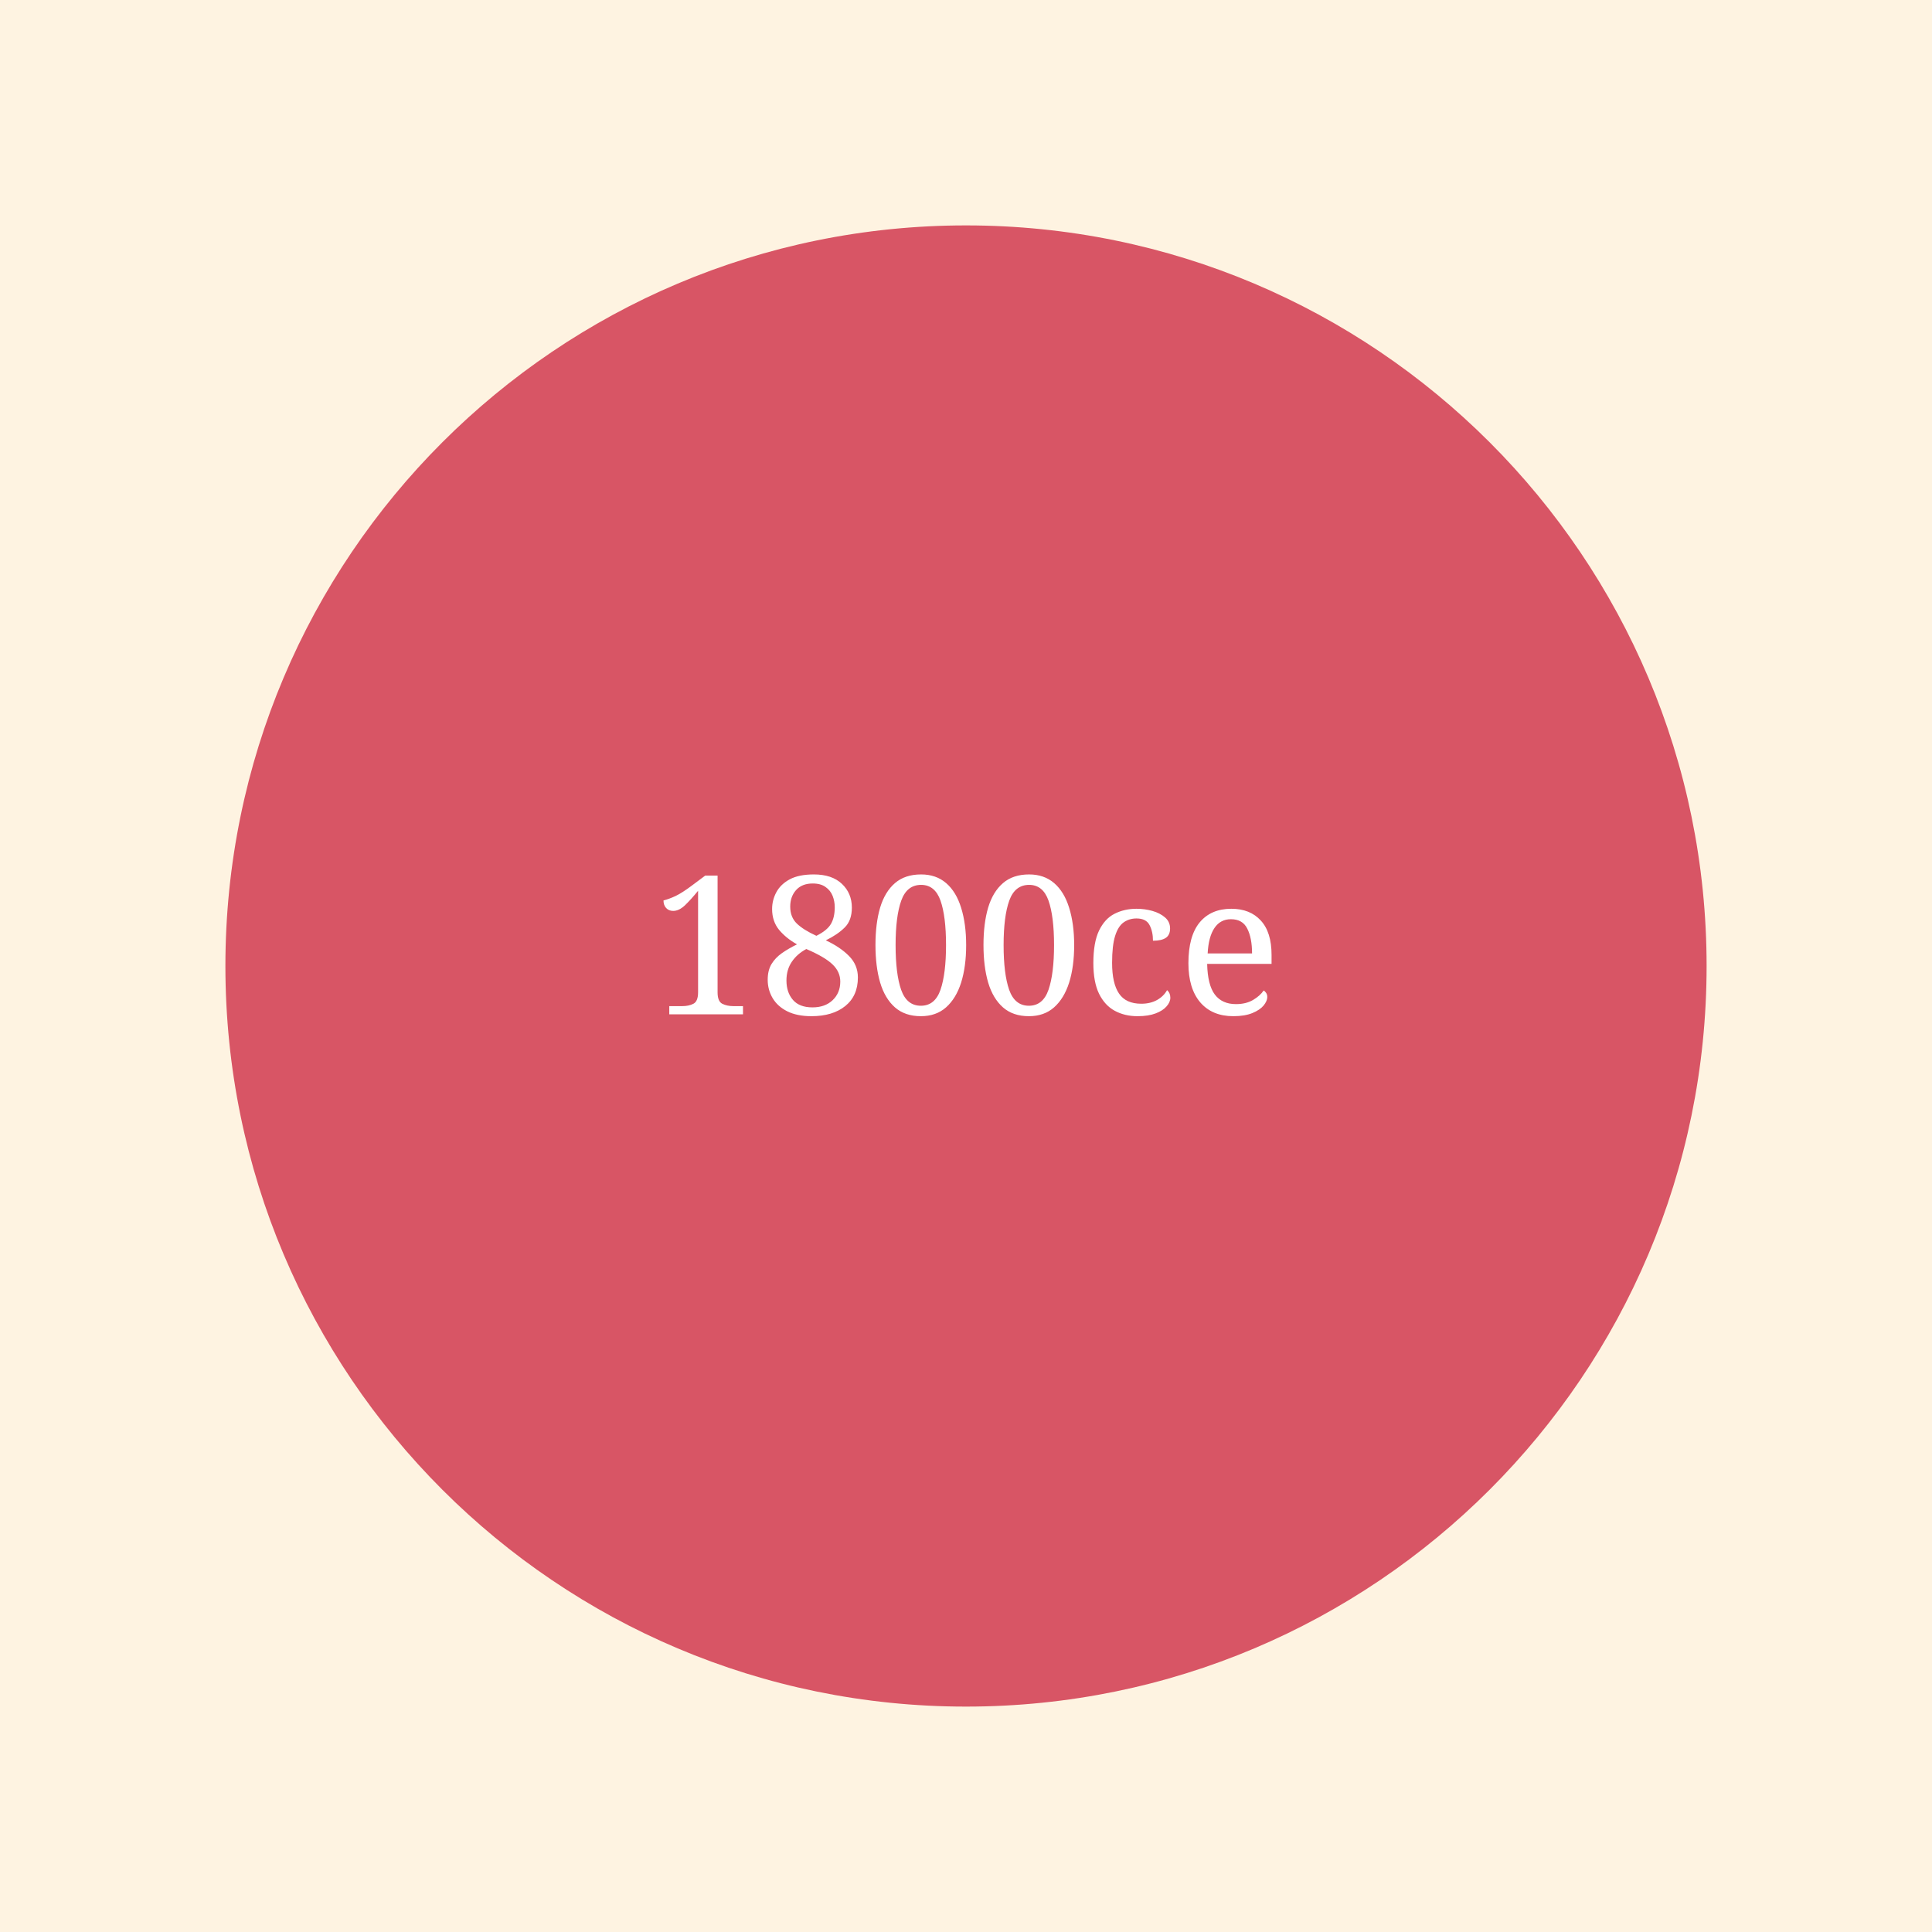
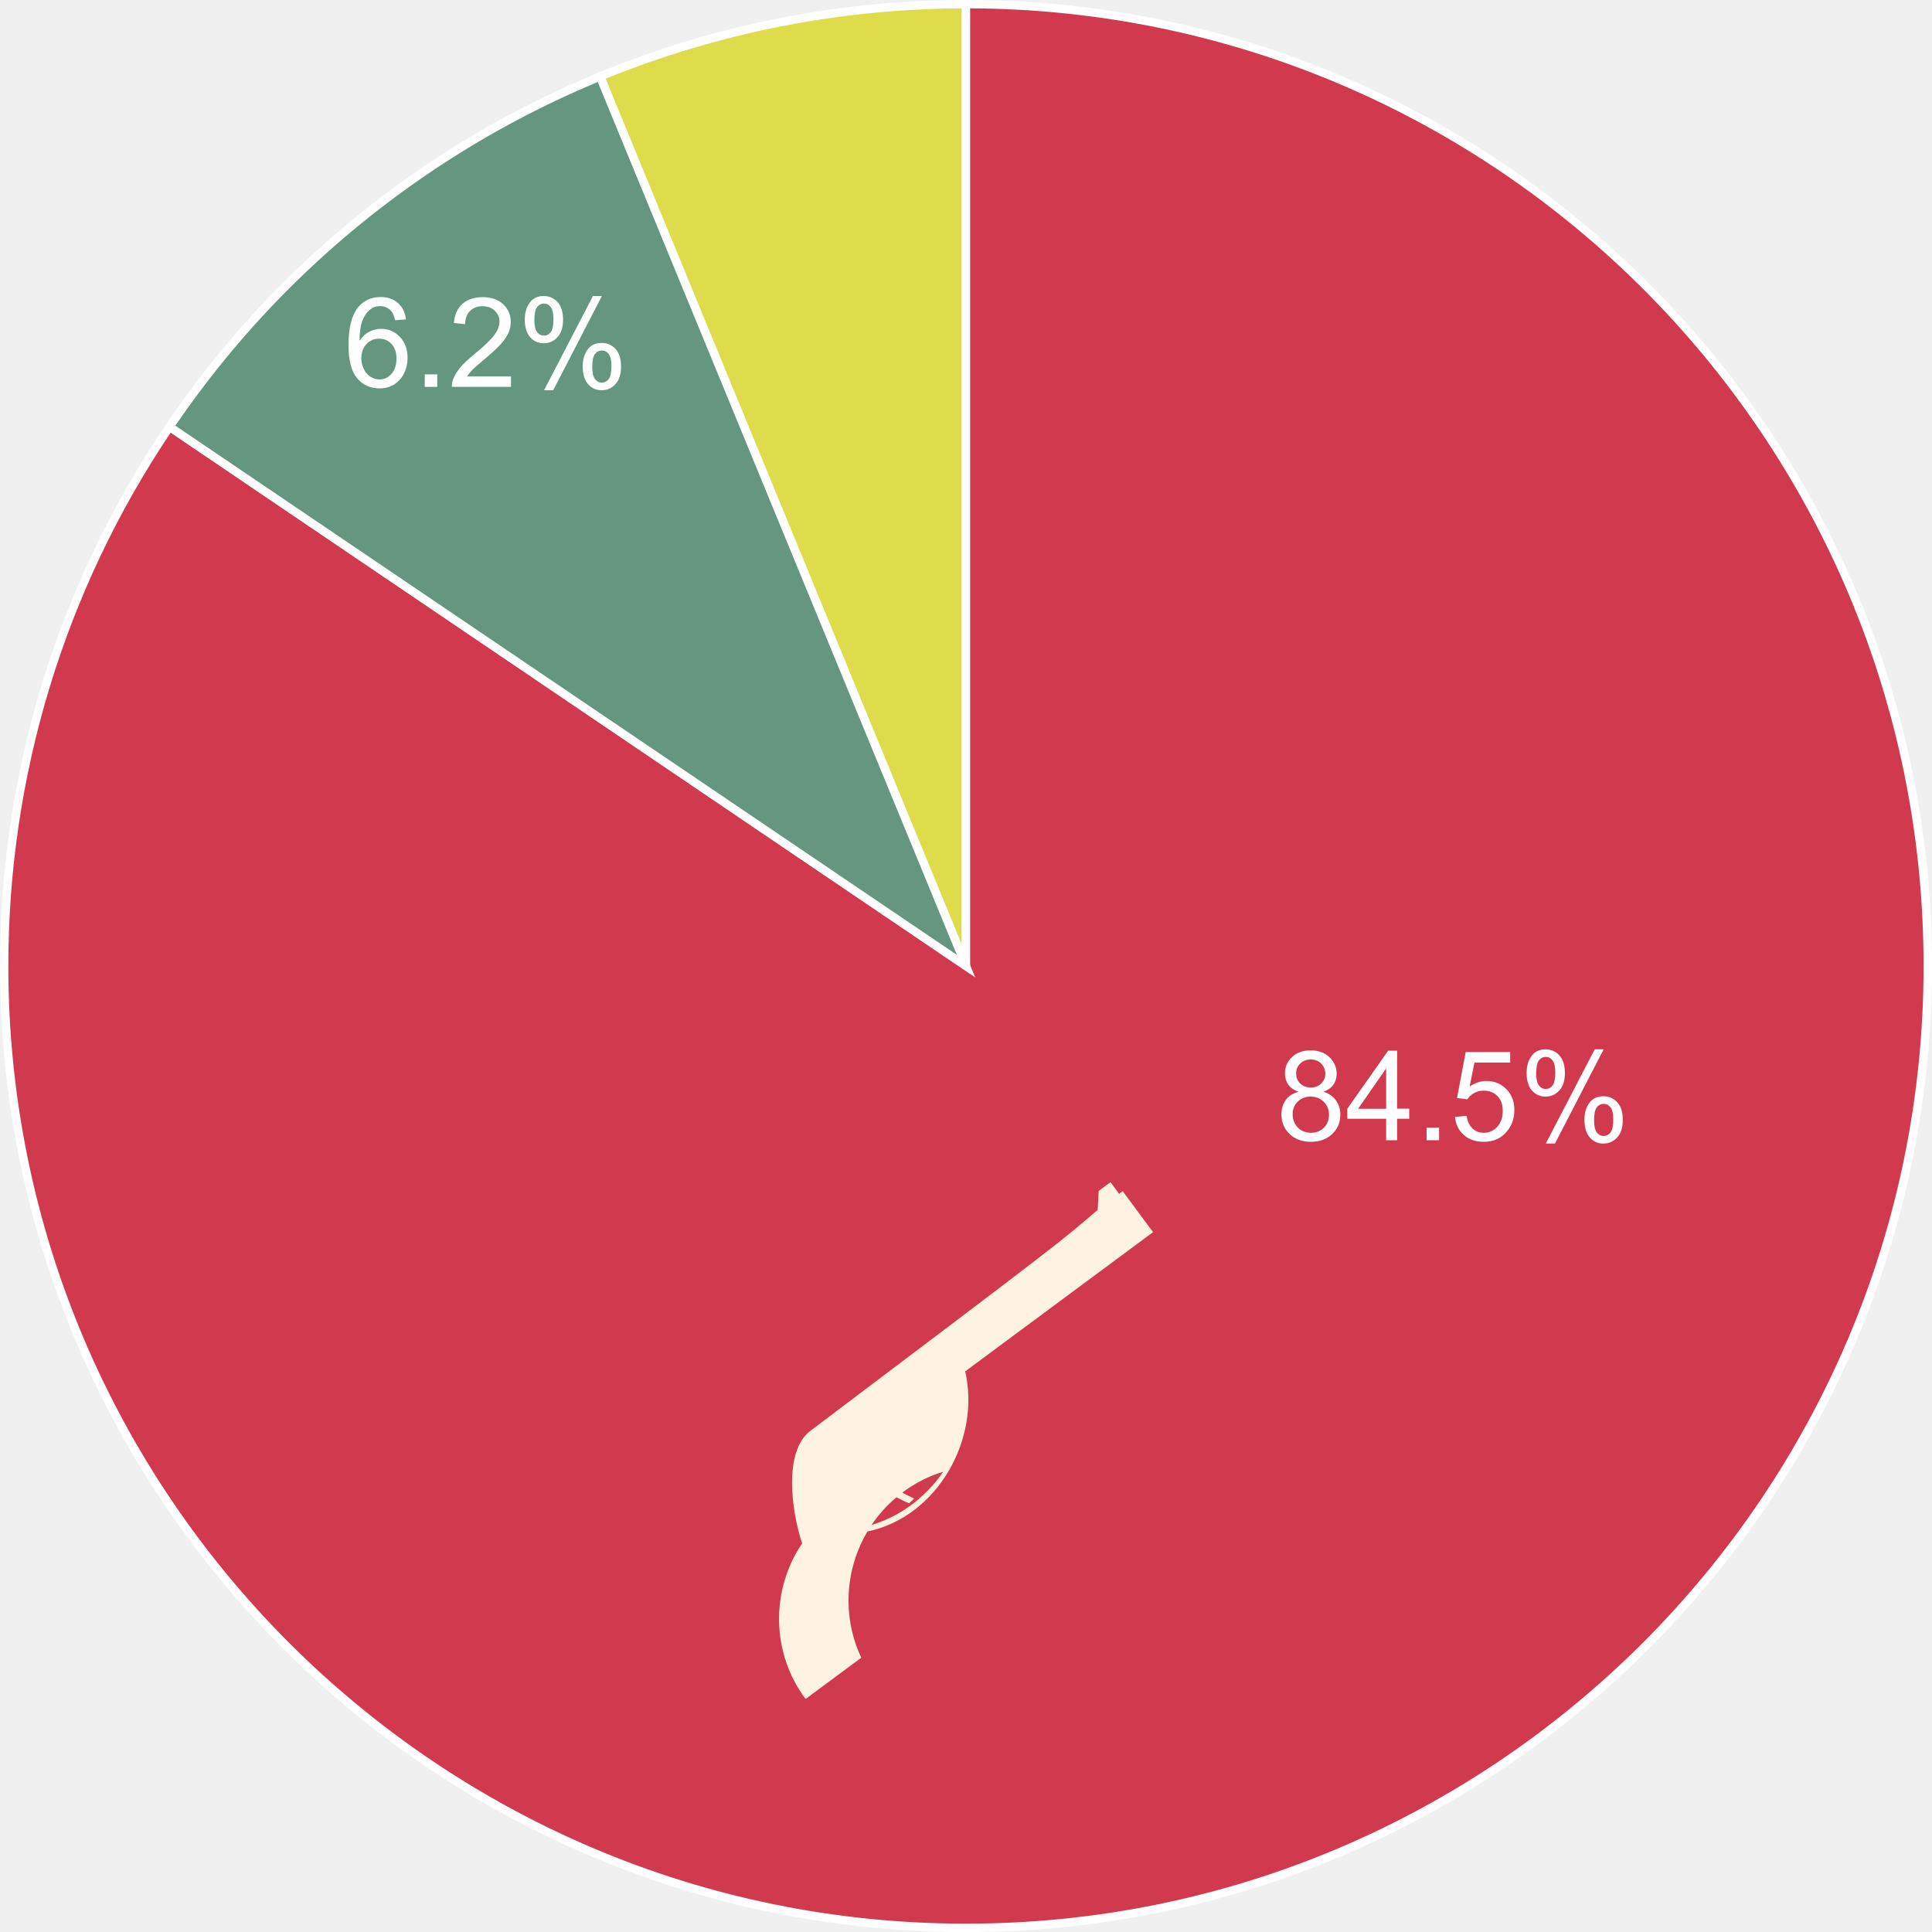
- <svg xmlns="http://www.w3.org/2000/svg" viewBox="0 0 240 240" width="240" height="240">
-   <rect width="240" height="240" fill="#fef3e1" />
-   <circle cx="120" cy="120" r="92" fill="#d1394f" opacity="0.85" />
-   <text x="120" y="126" text-anchor="middle" font-size="24" font-family="Georgia, serif" fill="#fff">1800ce</text>
+ <svg xmlns="http://www.w3.org/2000/svg" id="Layer_2" data-name="Layer 2" width="231.61" height="231.61" viewBox="0 0 231.61 231.61">
+   <defs>
+     <style>
+       .cls-1 {
+         fill: #fff;
+       }
+ 
+       .cls-2 {
+         fill: #d1394f;
+       }
+ 
+       .cls-3 {
+         fill: #659780;
+       }
+ 
+       .cls-4 {
+         isolation: isolate;
+       }
+ 
+       .cls-5 {
+         fill: #dedc4a;
+       }
+ 
+       .cls-6 {
+         fill: #fef3e1;
+       }
+     </style>
+   </defs>
+   <g id="Layer_1-2" data-name="Layer 1">
+     <g>
+       <g>
+         <g>
+           <path class="cls-5" d="M115.81.5v115.3L71.94,9.17c6.94-2.85,14.14-5.03,21.51-6.48,4.42-.87,8.88-1.49,13.36-1.84,2.99-.23,5.99-.35,9-.35Z" />
+           <path class="cls-1" d="M115.34,116L71.29,8.9l.46-.19c6.99-2.87,14.25-5.06,21.6-6.51,4.44-.88,8.95-1.5,13.42-1.85,3.06-.24,6.1-.35,9.03-.35h.5v115.8l-.96.19ZM72.59,9.44l42.71,103.83V1c-2.75.01-5.59.13-8.46.35-4.43.35-8.9.96-13.3,1.83-7.12,1.4-14.17,3.51-20.96,6.26Z" />
+         </g>
+         <g>
+           <path class="cls-2" d="M115.8,115.81V.5c63.68,0,115.3,51.62,115.3,115.3s-51.62,115.3-115.3,115.3S.5,179.49.5,115.81c0-23.04,6.91-45.56,19.82-64.64l95.48,64.64h0" />
+           <path class="cls-1" d="M115.8,231.61C51.95,231.61,0,179.66,0,115.81c0-23.23,6.88-45.68,19.91-64.92l.28-.41,95.11,64.4V0h.5C179.66,0,231.61,51.95,231.61,115.81s-51.95,115.8-115.8,115.8ZM20.46,51.86C7.73,70.84,1,92.94,1,115.81c0,63.3,51.5,114.8,114.8,114.8s114.8-51.5,114.8-114.8S179.38,1.27,116.3,1v115.75L20.46,51.86Z" />
+         </g>
+         <g>
+           <path class="cls-3" d="M115.8,115.81L20.32,51.16c8.44-12.46,19.23-23.14,31.77-31.46,6.26-4.15,12.9-7.67,19.84-10.53l43.87,106.64Z" />
+           <path class="cls-1" d="M116.9,117.16L19.63,51.29l.28-.41c8.51-12.56,19.25-23.2,31.91-31.6,6.26-4.15,12.96-7.7,19.93-10.57l.46-.19.19.46,44.5,108.17ZM21.02,51.03l93.69,63.44L71.66,9.83c-6.74,2.81-13.23,6.27-19.29,10.29-12.41,8.24-22.96,18.63-31.35,30.91Z" />
+         </g>
+         <g class="cls-4">
+           <path class="cls-1" d="M155.65,130.88c-.55-.2-.95-.49-1.21-.86-.26-.37-.4-.81-.4-1.33,0-.78.28-1.44.84-1.97s1.31-.8,2.24-.8,1.69.27,2.26.82c.57.54.86,1.21.86,1.99,0,.5-.13.93-.39,1.3-.26.37-.66.65-1.19.85.66.21,1.16.56,1.5,1.04.34.48.52,1.05.52,1.71,0,.92-.32,1.69-.97,2.31s-1.5.94-2.56.94-1.91-.31-2.56-.94-.97-1.41-.97-2.34c0-.7.18-1.28.53-1.75.35-.47.86-.79,1.51-.96ZM154.96,133.6c0,.38.09.74.27,1.09.18.35.44.62.79.82.35.19.73.29,1.13.29.63,0,1.15-.2,1.56-.61.41-.4.61-.92.61-1.54s-.21-1.16-.63-1.57c-.42-.41-.95-.62-1.58-.62s-1.13.21-1.54.61-.61.92-.61,1.54ZM155.38,128.65c0,.51.16.92.49,1.24.33.32.75.48,1.27.48s.92-.16,1.25-.48c.32-.32.49-.71.49-1.17s-.17-.89-.5-1.22c-.33-.33-.75-.49-1.25-.49s-.92.16-1.25.48c-.33.32-.5.71-.5,1.16Z" />
+           <path class="cls-1" d="M166.17,136.69v-2.57h-4.65v-1.21l4.89-6.95h1.08v6.95h1.45v1.21h-1.45v2.57h-1.32ZM166.17,132.92v-4.83l-3.36,4.83h3.36Z" />
+           <path class="cls-1" d="M171.02,136.69v-1.5h1.5v1.5h-1.5Z" />
+           <path class="cls-1" d="M174.44,133.89l1.38-.12c.1.67.34,1.18.71,1.52s.82.51,1.35.51c.63,0,1.17-.24,1.61-.72s.66-1.11.66-1.9-.21-1.34-.63-1.78c-.42-.43-.97-.65-1.66-.65-.42,0-.81.1-1.15.29-.34.19-.61.44-.8.75l-1.24-.16,1.04-5.51h5.33v1.26h-4.28l-.58,2.88c.64-.45,1.32-.67,2.03-.67.94,0,1.73.33,2.37.97.64.65.96,1.48.96,2.5s-.28,1.81-.85,2.52c-.69.87-1.63,1.3-2.82,1.3-.97,0-1.77-.27-2.39-.82-.62-.55-.97-1.27-1.06-2.17Z" />
+           <path class="cls-1" d="M183.02,128.55c0-.77.19-1.42.58-1.95.38-.54.94-.8,1.67-.8.67,0,1.23.24,1.67.72.44.48.66,1.19.66,2.12s-.22,1.6-.67,2.09-1,.73-1.65.73-1.19-.24-1.62-.72-.65-1.21-.65-2.19ZM185.31,126.7c-.33,0-.6.14-.82.42s-.33.8-.33,1.56c0,.69.11,1.17.33,1.45.22.28.49.42.81.42s.61-.14.82-.42c.22-.28.33-.8.33-1.55,0-.69-.11-1.18-.33-1.46-.22-.28-.49-.42-.82-.42ZM185.31,137.09l5.87-11.3h1.07l-5.84,11.3h-1.09ZM189.95,134.18c0-.77.19-1.42.58-1.96.39-.53.95-.8,1.68-.8.67,0,1.23.24,1.67.72.44.48.66,1.19.66,2.12s-.22,1.61-.67,2.1c-.45.49-1,.73-1.66.73s-1.19-.24-1.62-.73c-.43-.48-.65-1.21-.65-2.18ZM192.25,132.33c-.33,0-.61.14-.82.42-.22.28-.33.8-.33,1.56,0,.68.11,1.17.33,1.45.22.28.49.42.81.42s.61-.14.83-.42c.22-.28.33-.8.33-1.55,0-.69-.11-1.18-.33-1.46s-.49-.42-.82-.42Z" />
+         </g>
+         <g class="cls-4">
+           <path class="cls-1" d="M48.68,38.29l-1.31.1c-.12-.52-.28-.89-.5-1.13-.36-.38-.79-.56-1.32-.56-.42,0-.79.12-1.1.35-.41.3-.74.74-.98,1.32-.24.58-.36,1.41-.37,2.48.32-.48.7-.84,1.16-1.08.46-.23.94-.35,1.44-.35.88,0,1.62.32,2.24.97.62.65.92,1.48.92,2.5,0,.67-.14,1.3-.43,1.88-.29.58-.69,1.02-1.2,1.33-.51.31-1.08.46-1.73.46-1.1,0-1.99-.4-2.68-1.21s-1.04-2.14-1.04-3.99c0-2.07.38-3.58,1.15-4.52.67-.82,1.57-1.23,2.7-1.23.84,0,1.54.24,2.07.71.54.47.86,1.13.97,1.96ZM43.31,42.91c0,.45.1.89.29,1.3.19.41.46.73.81.95.35.22.71.33,1.09.33.56,0,1.03-.22,1.43-.67.4-.45.6-1.06.6-1.83s-.2-1.33-.59-1.75c-.4-.43-.89-.64-1.49-.64s-1.1.21-1.51.64c-.41.43-.62.99-.62,1.68Z" />
+           <path class="cls-1" d="M50.92,46.38v-1.5h1.5v1.5h-1.5Z" />
+           <path class="cls-1" d="M61.26,45.12v1.26h-7.09c0-.32.04-.62.15-.91.18-.48.47-.96.87-1.43s.97-1.01,1.72-1.62c1.17-.96,1.95-1.71,2.36-2.27.41-.56.61-1.09.61-1.58,0-.52-.19-.96-.56-1.32-.37-.36-.86-.54-1.46-.54-.63,0-1.14.19-1.52.57s-.57.91-.58,1.58l-1.35-.14c.09-1.01.44-1.78,1.05-2.31s1.42-.79,2.43-.79,1.84.29,2.44.86c.6.57.9,1.28.9,2.12,0,.43-.09.85-.26,1.27-.18.41-.47.85-.87,1.31s-1.08,1.09-2.03,1.89c-.79.66-1.3,1.11-1.52,1.35-.22.24-.41.47-.56.71h5.26Z" />
+           <path class="cls-1" d="M62.92,38.24c0-.77.19-1.42.58-1.95.38-.54.94-.8,1.67-.8.67,0,1.23.24,1.67.72.44.48.66,1.19.66,2.12s-.22,1.6-.67,2.09-1,.73-1.65.73-1.19-.24-1.62-.72-.65-1.21-.65-2.19ZM65.21,36.39c-.33,0-.6.14-.82.42s-.33.8-.33,1.56c0,.69.11,1.17.33,1.45.22.28.49.42.81.42s.61-.14.82-.42c.22-.28.33-.8.33-1.55,0-.69-.11-1.18-.33-1.46-.22-.28-.49-.42-.82-.42ZM65.22,46.78l5.87-11.3h1.07l-5.84,11.3h-1.09ZM69.86,43.87c0-.77.19-1.42.58-1.96.39-.53.95-.8,1.68-.8.67,0,1.23.24,1.67.72.44.48.66,1.19.66,2.12s-.22,1.61-.67,2.1c-.45.49-1,.73-1.66.73s-1.19-.24-1.62-.73c-.43-.48-.65-1.21-.65-2.18ZM72.15,42.02c-.33,0-.61.14-.82.42-.22.28-.33.8-.33,1.56,0,.68.11,1.17.33,1.45.22.28.49.42.81.42s.61-.14.83-.42c.22-.28.33-.8.33-1.55,0-.69-.11-1.18-.33-1.46s-.49-.42-.82-.42Z" />
+         </g>
+       </g>
+       <path class="cls-6" d="M134.17,143.13l-1.04-1.41-1.42,1.05-.12,2.27c-4.41,3.8-4.28,3.73-34.44,26.49-3.25,2.45-2.28,9.62-.99,13.49-3.73,5.52-3.78,13.01.41,18.66l6.68-4.95c-2.28-4.83-1.99-10.55.74-15.13,8.43-1.77,13.58-11.1,11.72-19.2l22.52-16.69-3.64-4.91-.42.31ZM110.22,179.64c-1.66,1.46-3.7,2.56-5.74,3.18.83-1.24,1.85-2.37,3-3.33.49.27,1,.52,1.52.73,0-.05.58-.52.57-.58-.47-.23-.95-.45-1.4-.71,1.47-1.1,3.16-1.98,4.89-2.49-.78,1.17-1.74,2.24-2.85,3.19Z" />
+     </g>
+   </g>
</svg>
